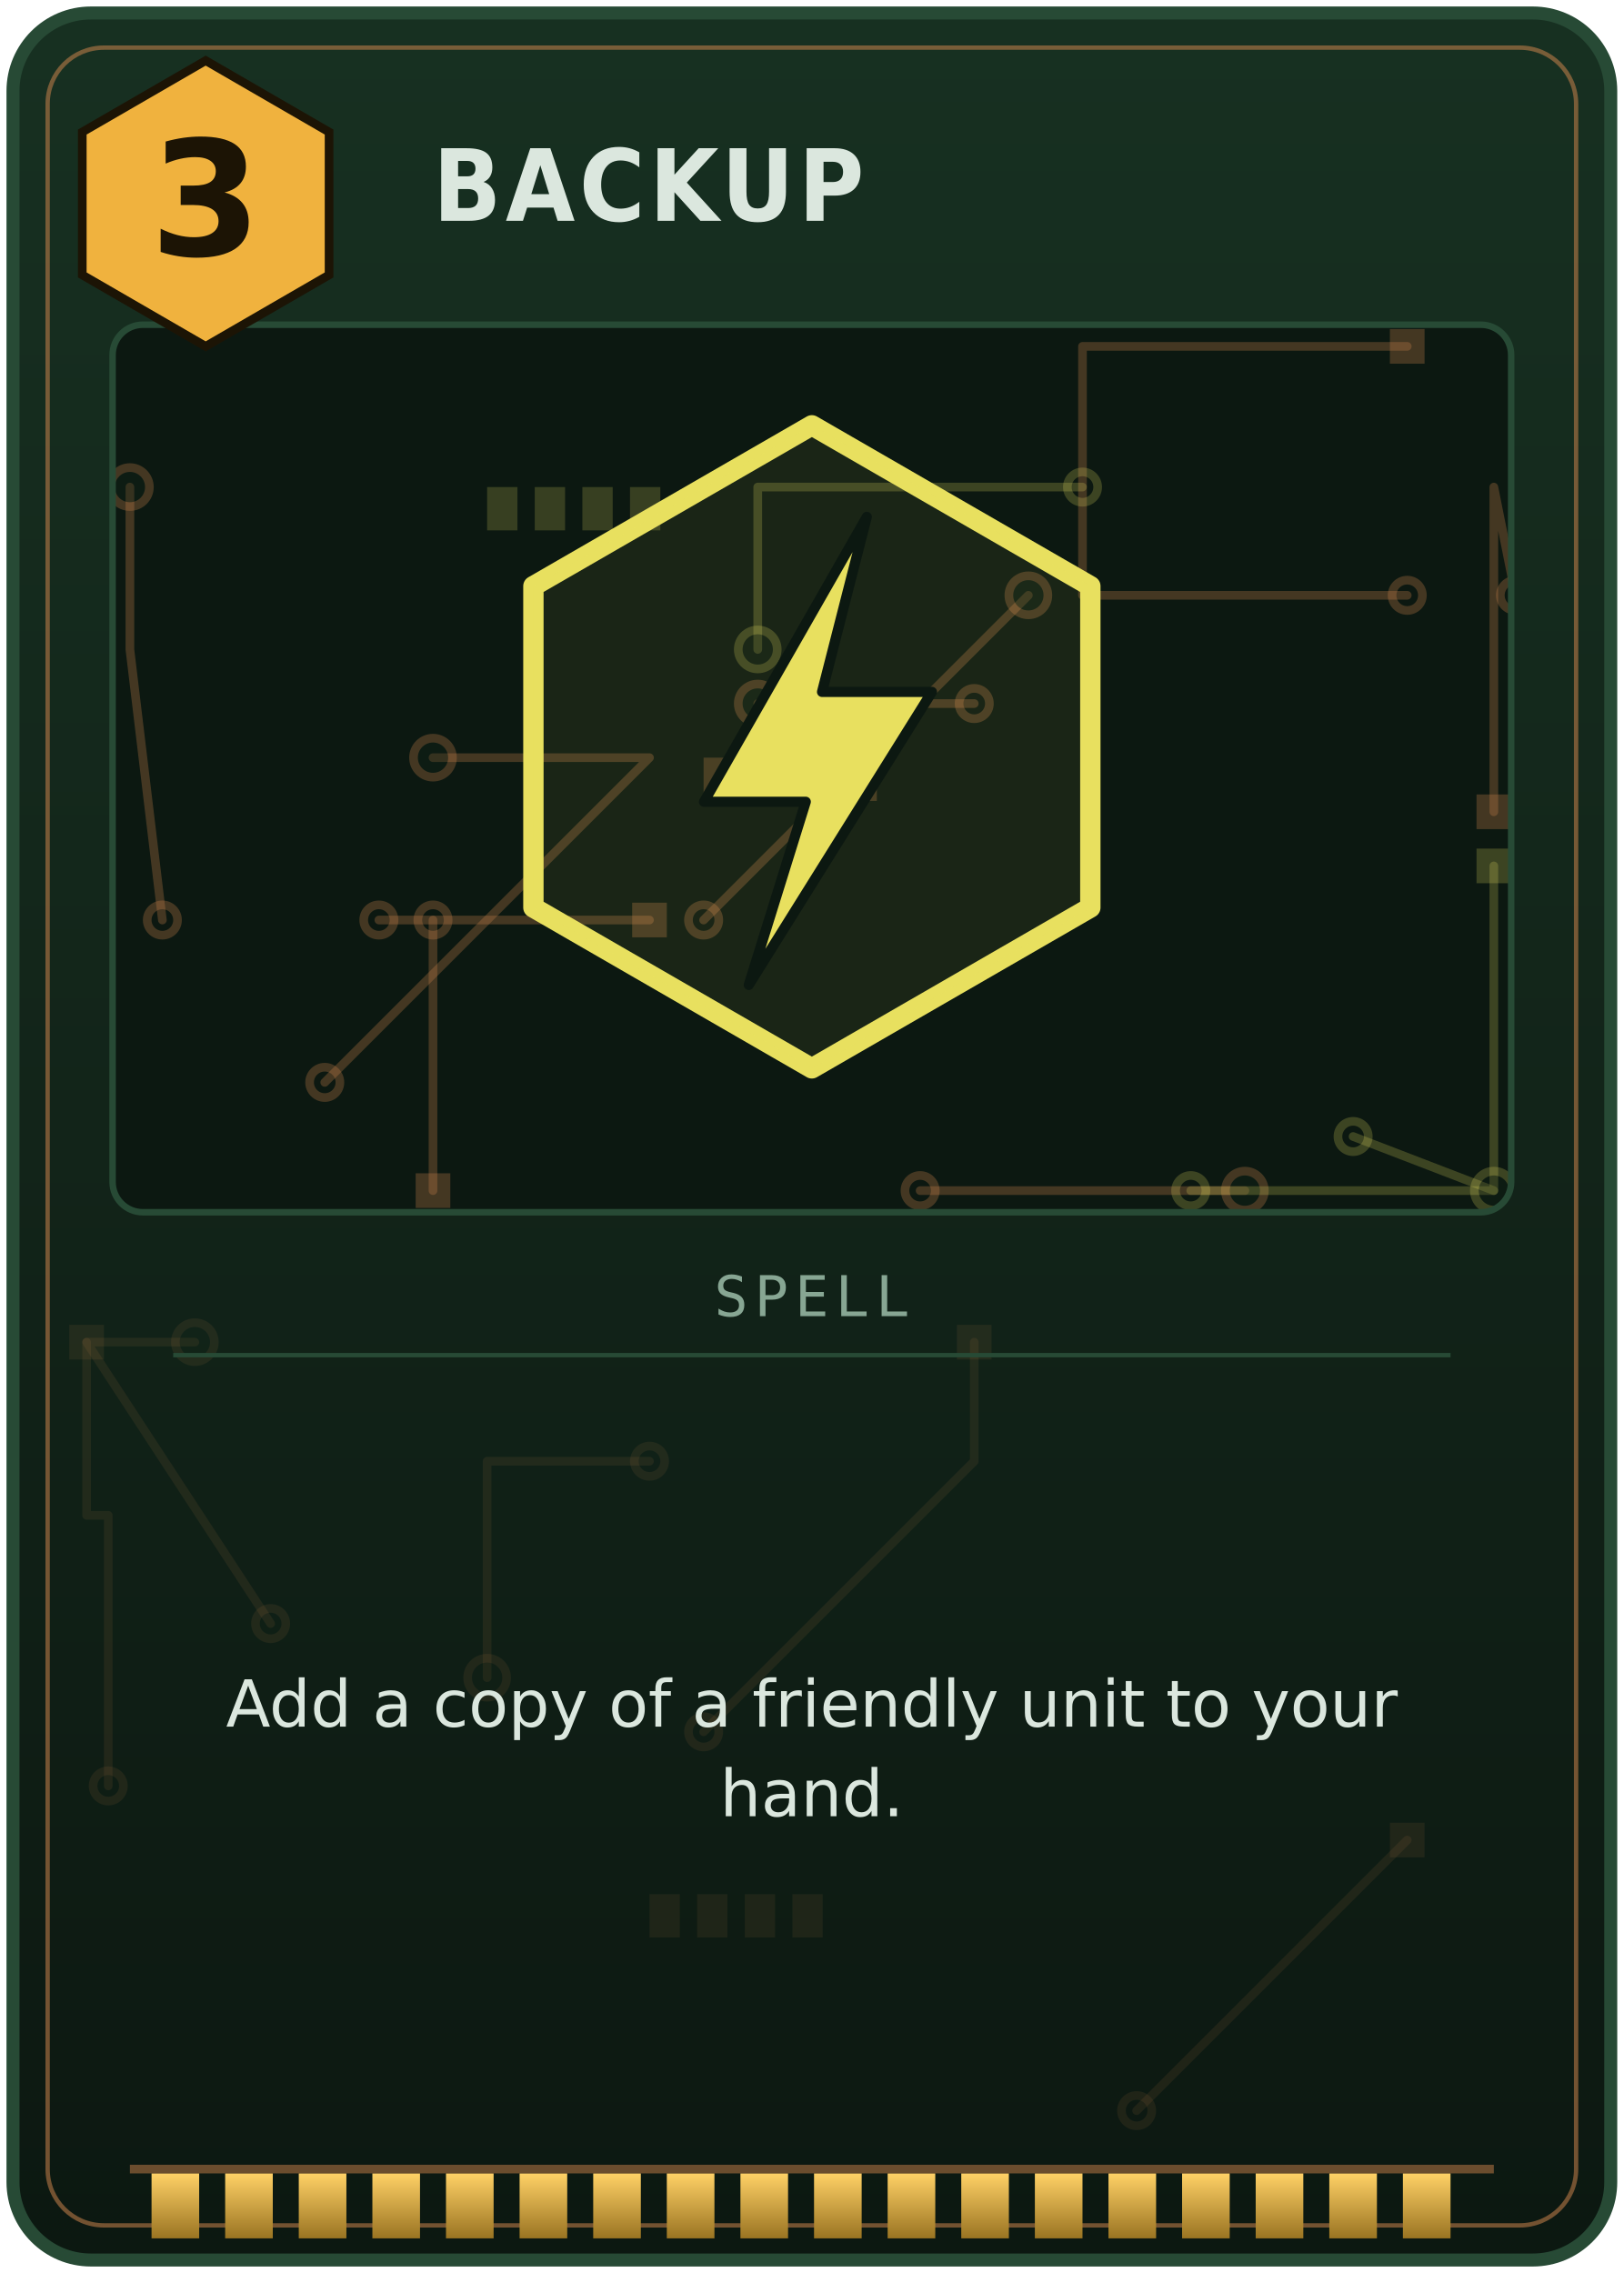
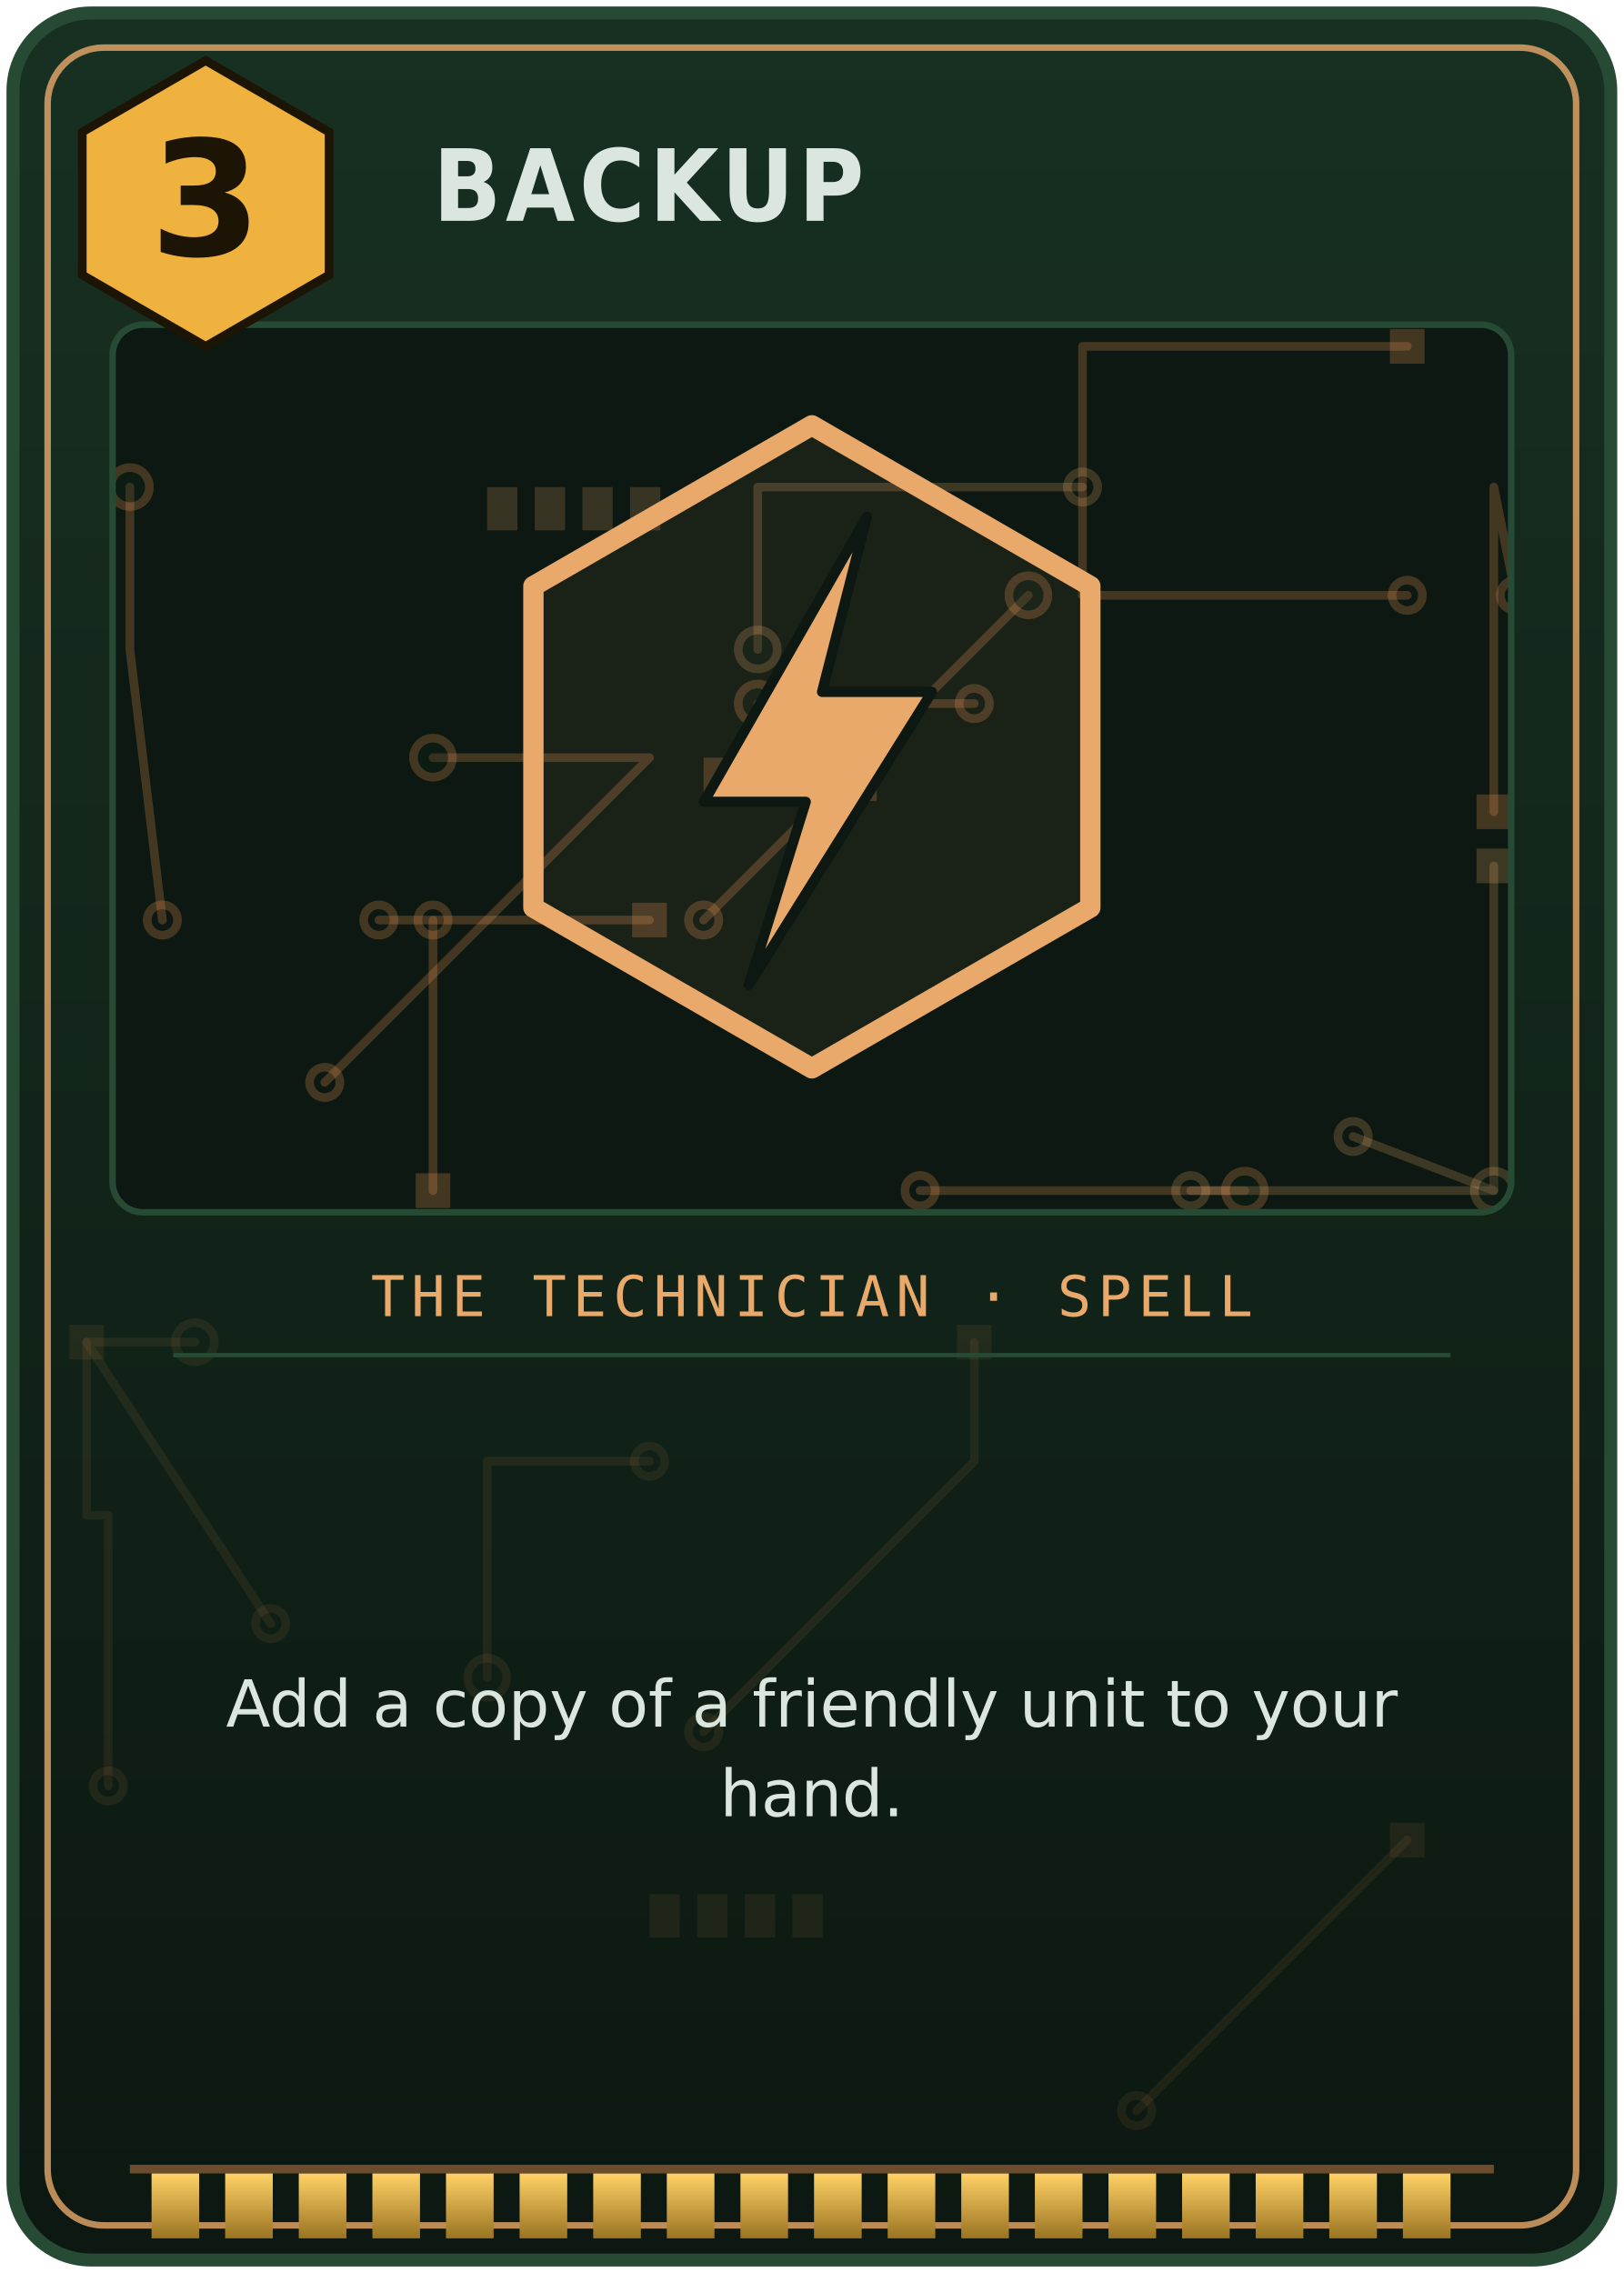
<svg xmlns="http://www.w3.org/2000/svg" width="750" height="1050" viewBox="0 0 750 1050">
  <defs>
    <linearGradient id="bggrad" x1="0" y1="0" x2="0" y2="1">
      <stop offset="0" stop-color="#173021" />
      <stop offset="0.5" stop-color="#122419" />
      <stop offset="1" stop-color="#0c1811" />
    </linearGradient>
    <linearGradient id="guldgrad" x1="0" y1="0" x2="0" y2="1">
      <stop offset="0" stop-color="#ffd166" />
      <stop offset="1" stop-color="#9a7422" />
    </linearGradient>
    <clipPath id="artclip">
      <rect x="52" y="150" width="646" height="410" rx="14" />
    </clipPath>
  </defs>
  <rect x="6" y="6" width="738" height="1038" rx="36" fill="url(#bggrad)" stroke="#274a35" stroke-width="6" />
-   <rect x="22" y="22" width="706" height="1006" rx="26" fill="none" stroke="#c9814a" stroke-width="2" opacity="0.55" />
+   <rect x="22" y="22" width="706" height="1006" rx="26" fill="none" stroke="#e8a96a" stroke-width="3" opacity="0.8" />
  <circle cx="300" cy="675" r="7" fill="none" stroke="#c9814a" stroke-width="4" opacity="0.1" />
  <path d="M 300 675 L 225 675 L 225 775" fill="none" stroke="#c9814a" stroke-width="4" stroke-linecap="round" stroke-linejoin="round" opacity="0.1" />
  <circle cx="225" cy="775" r="9" fill="#122419" stroke="#c9814a" stroke-width="4" opacity="0.1" />
  <circle cx="50" cy="825" r="7" fill="none" stroke="#c9814a" stroke-width="4" opacity="0.1" />
  <path d="M 50 825 L 50 700 L 40 700 L 40 620" fill="none" stroke="#c9814a" stroke-width="4" stroke-linecap="round" stroke-linejoin="round" opacity="0.1" />
  <rect x="32" y="612" width="16" height="16" fill="#c9814a" opacity="0.1" />
  <circle cx="525" cy="975" r="7" fill="none" stroke="#c9814a" stroke-width="4" opacity="0.1" />
  <path d="M 525 975 L 650 850" fill="none" stroke="#c9814a" stroke-width="4" stroke-linecap="round" stroke-linejoin="round" opacity="0.1" />
  <rect x="642" y="842" width="16" height="16" fill="#c9814a" opacity="0.1" />
  <circle cx="125" cy="750" r="7" fill="none" stroke="#c9814a" stroke-width="4" opacity="0.1" />
  <path d="M 125 750 L 40 620 L 90 620" fill="none" stroke="#c9814a" stroke-width="4" stroke-linecap="round" stroke-linejoin="round" opacity="0.1" />
  <circle cx="90" cy="620" r="9" fill="#122419" stroke="#c9814a" stroke-width="4" opacity="0.1" />
  <circle cx="325" cy="800" r="7" fill="none" stroke="#c9814a" stroke-width="4" opacity="0.1" />
  <path d="M 325 800 L 450 675 L 450 620" fill="none" stroke="#c9814a" stroke-width="4" stroke-linecap="round" stroke-linejoin="round" opacity="0.1" />
  <rect x="442" y="612" width="16" height="16" fill="#c9814a" opacity="0.1" />
  <rect x="300" y="875" width="14" height="20" fill="#c9814a" opacity="0.09" />
  <rect x="322" y="875" width="14" height="20" fill="#c9814a" opacity="0.09" />
  <rect x="344" y="875" width="14" height="20" fill="#c9814a" opacity="0.09" />
  <rect x="366" y="875" width="14" height="20" fill="#c9814a" opacity="0.09" />
  <g clip-path="url(#artclip)">
    <rect x="52" y="150" width="646" height="410" fill="#0c1811" />
    <circle cx="425" cy="550" r="7" fill="none" stroke="#c9814a" stroke-width="4" opacity="0.3" />
    <path d="M 425 550 L 575 550" fill="none" stroke="#c9814a" stroke-width="4" stroke-linecap="round" stroke-linejoin="round" opacity="0.3" />
    <circle cx="575" cy="550" r="9" fill="#122419" stroke="#c9814a" stroke-width="4" opacity="0.3" />
    <circle cx="75" cy="425" r="7" fill="none" stroke="#c9814a" stroke-width="4" opacity="0.3" />
    <path d="M 75 425 L 60 300 L 60 225" fill="none" stroke="#c9814a" stroke-width="4" stroke-linecap="round" stroke-linejoin="round" opacity="0.3" />
    <circle cx="60" cy="225" r="9" fill="#122419" stroke="#c9814a" stroke-width="4" opacity="0.3" />
    <circle cx="175" cy="425" r="7" fill="none" stroke="#c9814a" stroke-width="4" opacity="0.3" />
    <path d="M 175 425 L 300 425" fill="none" stroke="#c9814a" stroke-width="4" stroke-linecap="round" stroke-linejoin="round" opacity="0.3" />
    <rect x="292" y="417" width="16" height="16" fill="#c9814a" opacity="0.3" />
    <circle cx="450" cy="325" r="7" fill="none" stroke="#c9814a" stroke-width="4" opacity="0.3" />
    <path d="M 450 325 L 350 325" fill="none" stroke="#c9814a" stroke-width="4" stroke-linecap="round" stroke-linejoin="round" opacity="0.3" />
    <circle cx="350" cy="325" r="9" fill="#122419" stroke="#c9814a" stroke-width="4" opacity="0.3" />
    <circle cx="150" cy="500" r="7" fill="none" stroke="#c9814a" stroke-width="4" opacity="0.3" />
    <path d="M 150 500 L 300 350 L 200 350" fill="none" stroke="#c9814a" stroke-width="4" stroke-linecap="round" stroke-linejoin="round" opacity="0.3" />
    <circle cx="200" cy="350" r="9" fill="#122419" stroke="#c9814a" stroke-width="4" opacity="0.3" />
    <circle cx="325" cy="425" r="7" fill="none" stroke="#c9814a" stroke-width="4" opacity="0.3" />
    <path d="M 325 425 L 475 275" fill="none" stroke="#c9814a" stroke-width="4" stroke-linecap="round" stroke-linejoin="round" opacity="0.3" />
    <circle cx="475" cy="275" r="9" fill="#122419" stroke="#c9814a" stroke-width="4" opacity="0.3" />
    <circle cx="700" cy="275" r="7" fill="none" stroke="#c9814a" stroke-width="4" opacity="0.3" />
    <path d="M 700 275 L 690 225 L 690 225 L 690 375" fill="none" stroke="#c9814a" stroke-width="4" stroke-linecap="round" stroke-linejoin="round" opacity="0.3" />
    <rect x="682" y="367" width="16" height="16" fill="#c9814a" opacity="0.3" />
    <circle cx="650" cy="275" r="7" fill="none" stroke="#c9814a" stroke-width="4" opacity="0.3" />
    <path d="M 650 275 L 500 275 L 500 160 L 650 160" fill="none" stroke="#c9814a" stroke-width="4" stroke-linecap="round" stroke-linejoin="round" opacity="0.3" />
    <rect x="642" y="152" width="16" height="16" fill="#c9814a" opacity="0.3" />
    <circle cx="200" cy="425" r="7" fill="none" stroke="#c9814a" stroke-width="4" opacity="0.3" />
    <path d="M 200 425 L 200 550" fill="none" stroke="#c9814a" stroke-width="4" stroke-linecap="round" stroke-linejoin="round" opacity="0.3" />
    <rect x="192" y="542" width="16" height="16" fill="#c9814a" opacity="0.3" />
    <rect x="325" y="350" width="14" height="20" fill="#c9814a" opacity="0.27" />
    <rect x="347" y="350" width="14" height="20" fill="#c9814a" opacity="0.27" />
    <rect x="369" y="350" width="14" height="20" fill="#c9814a" opacity="0.27" />
    <rect x="391" y="350" width="14" height="20" fill="#c9814a" opacity="0.27" />
-     <circle cx="550" cy="550" r="7" fill="none" stroke="#e8e05f" stroke-width="4" opacity="0.22" />
-     <path d="M 550 550 L 690 550 L 690 550 L 690 400" fill="none" stroke="#e8e05f" stroke-width="4" stroke-linecap="round" stroke-linejoin="round" opacity="0.22" />
-     <rect x="682" y="392" width="16" height="16" fill="#e8e05f" opacity="0.22" />
-     <circle cx="500" cy="225" r="7" fill="none" stroke="#e8e05f" stroke-width="4" opacity="0.22" />
-     <path d="M 500 225 L 350 225 L 350 300" fill="none" stroke="#e8e05f" stroke-width="4" stroke-linecap="round" stroke-linejoin="round" opacity="0.22" />
-     <circle cx="350" cy="300" r="9" fill="#122419" stroke="#e8e05f" stroke-width="4" opacity="0.22" />
-     <circle cx="625" cy="525" r="7" fill="none" stroke="#e8e05f" stroke-width="4" opacity="0.22" />
-     <path d="M 625 525 L 690 550" fill="none" stroke="#e8e05f" stroke-width="4" stroke-linecap="round" stroke-linejoin="round" opacity="0.22" />
-     <circle cx="690" cy="550" r="9" fill="#122419" stroke="#e8e05f" stroke-width="4" opacity="0.22" />
-     <rect x="225" y="225" width="14" height="20" fill="#e8e05f" opacity="0.198" />
-     <rect x="247" y="225" width="14" height="20" fill="#e8e05f" opacity="0.198" />
-     <rect x="269" y="225" width="14" height="20" fill="#e8e05f" opacity="0.198" />
-     <rect x="291" y="225" width="14" height="20" fill="#e8e05f" opacity="0.198" />
+     <circle cx="550" cy="550" r="7" fill="none" stroke="#e8a96a" stroke-width="4" opacity="0.22" />
+     <path d="M 550 550 L 690 550 L 690 550 L 690 400" fill="none" stroke="#e8a96a" stroke-width="4" stroke-linecap="round" stroke-linejoin="round" opacity="0.22" />
+     <rect x="682" y="392" width="16" height="16" fill="#e8a96a" opacity="0.22" />
+     <circle cx="500" cy="225" r="7" fill="none" stroke="#e8a96a" stroke-width="4" opacity="0.22" />
+     <path d="M 500 225 L 350 225 L 350 300" fill="none" stroke="#e8a96a" stroke-width="4" stroke-linecap="round" stroke-linejoin="round" opacity="0.22" />
+     <circle cx="350" cy="300" r="9" fill="#122419" stroke="#e8a96a" stroke-width="4" opacity="0.22" />
+     <circle cx="625" cy="525" r="7" fill="none" stroke="#e8a96a" stroke-width="4" opacity="0.22" />
+     <path d="M 625 525 L 690 550" fill="none" stroke="#e8a96a" stroke-width="4" stroke-linecap="round" stroke-linejoin="round" opacity="0.22" />
+     <circle cx="690" cy="550" r="9" fill="#122419" stroke="#e8a96a" stroke-width="4" opacity="0.22" />
+     <rect x="225" y="225" width="14" height="20" fill="#e8a96a" opacity="0.198" />
+     <rect x="247" y="225" width="14" height="20" fill="#e8a96a" opacity="0.198" />
+     <rect x="269" y="225" width="14" height="20" fill="#e8a96a" opacity="0.198" />
+     <rect x="291" y="225" width="14" height="20" fill="#e8a96a" opacity="0.198" />
    <g transform="translate(375 345) scale(0.940) translate(-375 -345)">
-       <polygon points="511.832,266 511.832,424 375,503 238.168,424 238.168,266 375,187" fill="none" stroke="#e8e05f" stroke-width="10" stroke-linejoin="round" />
-       <polygon points="511.832,266 511.832,424 375,503 238.168,424 238.168,266 375,187" fill="#e8e05f" opacity="0.07" />
-       <path d="M 402 232 L 322 372 L 372 372 L 344 462 L 434 318 L 380 318 Z" fill="#e8e05f" stroke="#0c1811" stroke-width="5" stroke-linejoin="round" />
+       <polygon points="511.832,266 511.832,424 375,503 238.168,424 238.168,266 375,187" fill="none" stroke="#e8a96a" stroke-width="10" stroke-linejoin="round" />
+       <polygon points="511.832,266 511.832,424 375,503 238.168,424 238.168,266 375,187" fill="#e8a96a" opacity="0.07" />
+       <path d="M 402 232 L 322 372 L 372 372 L 344 462 L 434 318 L 380 318 Z" fill="#e8a96a" stroke="#0c1811" stroke-width="5" stroke-linejoin="round" />
    </g>
  </g>
  <rect x="52" y="150" width="646" height="410" rx="14" fill="none" stroke="#274a35" stroke-width="3" />
  <text x="200" y="102" font-family="DejaVu Sans Condensed" font-weight="bold" font-size="46" letter-spacing="2" fill="#dbe7de">BACKUP</text>
  <polygon points="95,28 152,61 152,127 95,160 38,127 38,61" fill="#f0b23e" stroke="#1c1405" stroke-width="4" />
  <text x="95" y="118" text-anchor="middle" font-family="DejaVu Sans" font-weight="bold" font-size="74" fill="#1c1405">3</text>
-   <text x="375" y="608" text-anchor="middle" font-family="DejaVu Sans Mono" font-size="26" letter-spacing="3" fill="#87a693">SPELL</text>
+   <text x="375" y="608" text-anchor="middle" font-family="DejaVu Sans Mono" font-size="26" letter-spacing="3" fill="#e8a96a">THE TECHNICIAN · SPELL</text>
  <line x1="80" y1="626" x2="670" y2="626" stroke="#274a35" stroke-width="2" />
  <text x="375" y="797.6" text-anchor="middle" font-family="DejaVu Sans" font-size="30" fill="#dbe7de">Add a copy of a friendly unit to your</text>
  <text x="375" y="839.0" text-anchor="middle" font-family="DejaVu Sans" font-size="30" fill="#dbe7de">hand.</text>
  <rect x="70" y="1004" width="22" height="30" fill="url(#guldgrad)" />
  <rect x="104" y="1004" width="22" height="30" fill="url(#guldgrad)" />
  <rect x="138" y="1004" width="22" height="30" fill="url(#guldgrad)" />
  <rect x="172" y="1004" width="22" height="30" fill="url(#guldgrad)" />
  <rect x="206" y="1004" width="22" height="30" fill="url(#guldgrad)" />
  <rect x="240" y="1004" width="22" height="30" fill="url(#guldgrad)" />
  <rect x="274" y="1004" width="22" height="30" fill="url(#guldgrad)" />
  <rect x="308" y="1004" width="22" height="30" fill="url(#guldgrad)" />
  <rect x="342" y="1004" width="22" height="30" fill="url(#guldgrad)" />
  <rect x="376" y="1004" width="22" height="30" fill="url(#guldgrad)" />
  <rect x="410" y="1004" width="22" height="30" fill="url(#guldgrad)" />
  <rect x="444" y="1004" width="22" height="30" fill="url(#guldgrad)" />
  <rect x="478" y="1004" width="22" height="30" fill="url(#guldgrad)" />
  <rect x="512" y="1004" width="22" height="30" fill="url(#guldgrad)" />
  <rect x="546" y="1004" width="22" height="30" fill="url(#guldgrad)" />
  <rect x="580" y="1004" width="22" height="30" fill="url(#guldgrad)" />
  <rect x="614" y="1004" width="22" height="30" fill="url(#guldgrad)" />
  <rect x="648" y="1004" width="22" height="30" fill="url(#guldgrad)" />
  <rect x="60" y="1000" width="630" height="4" fill="#c9814a" opacity="0.5" />
</svg>
